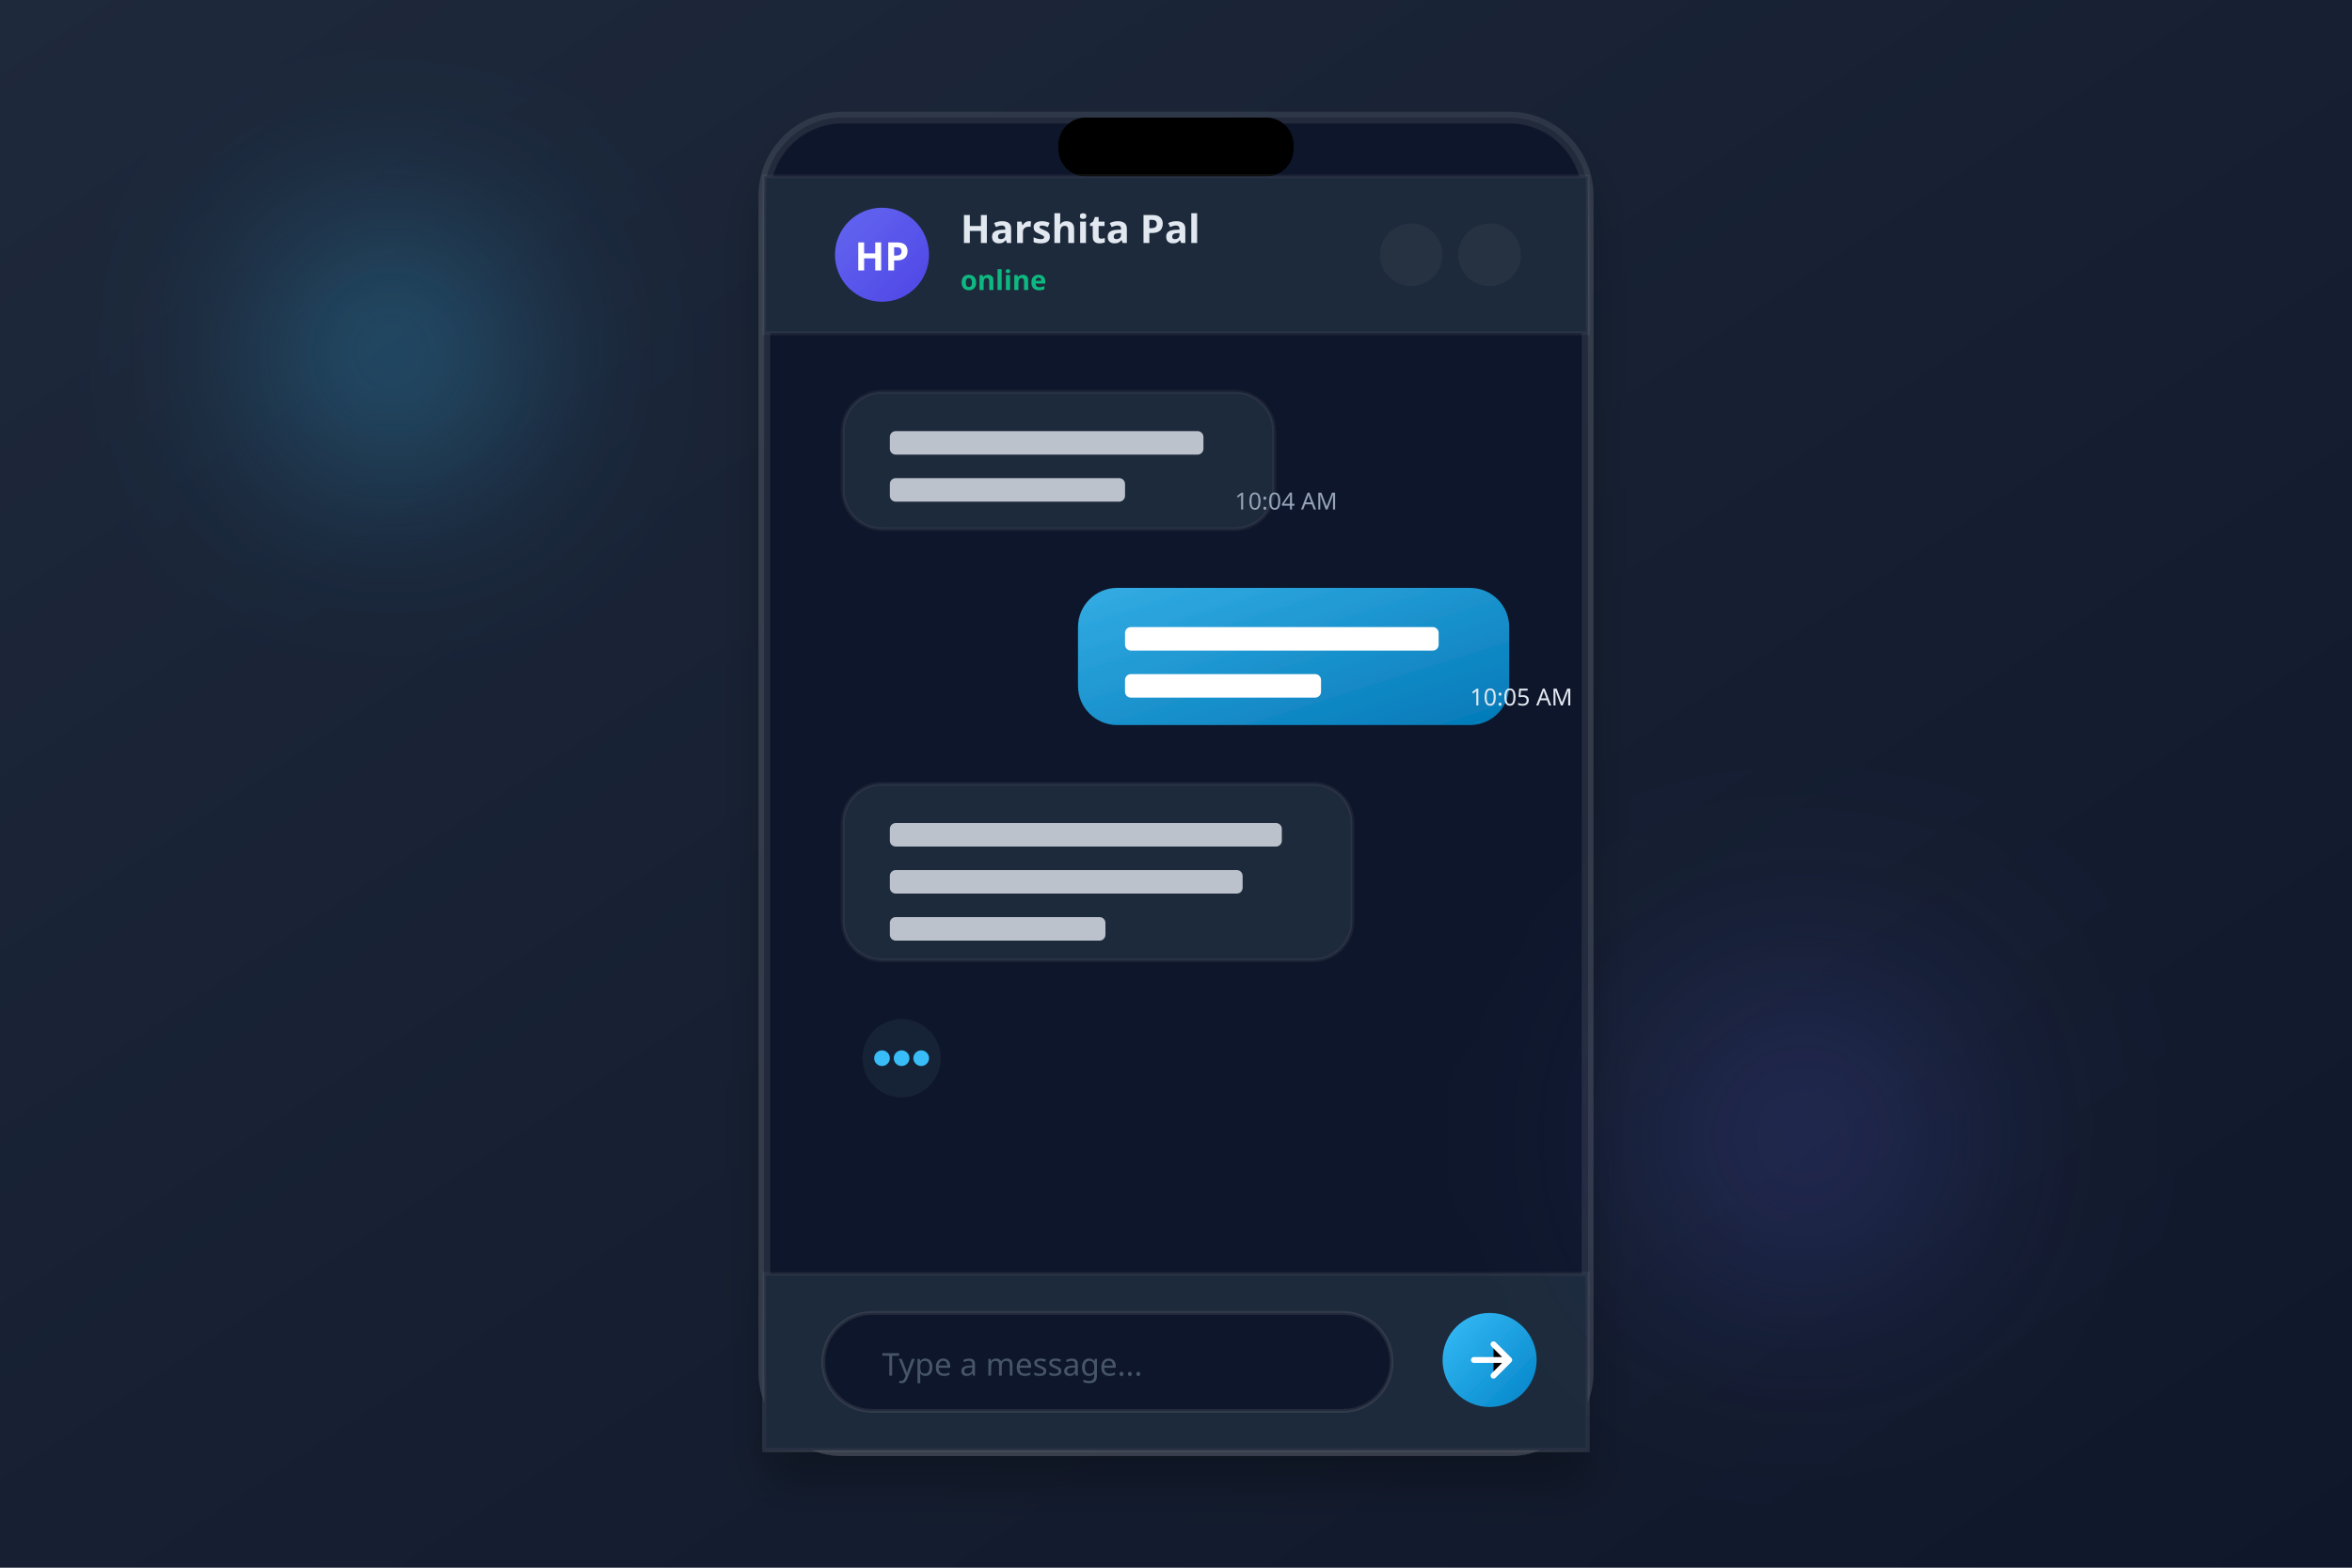
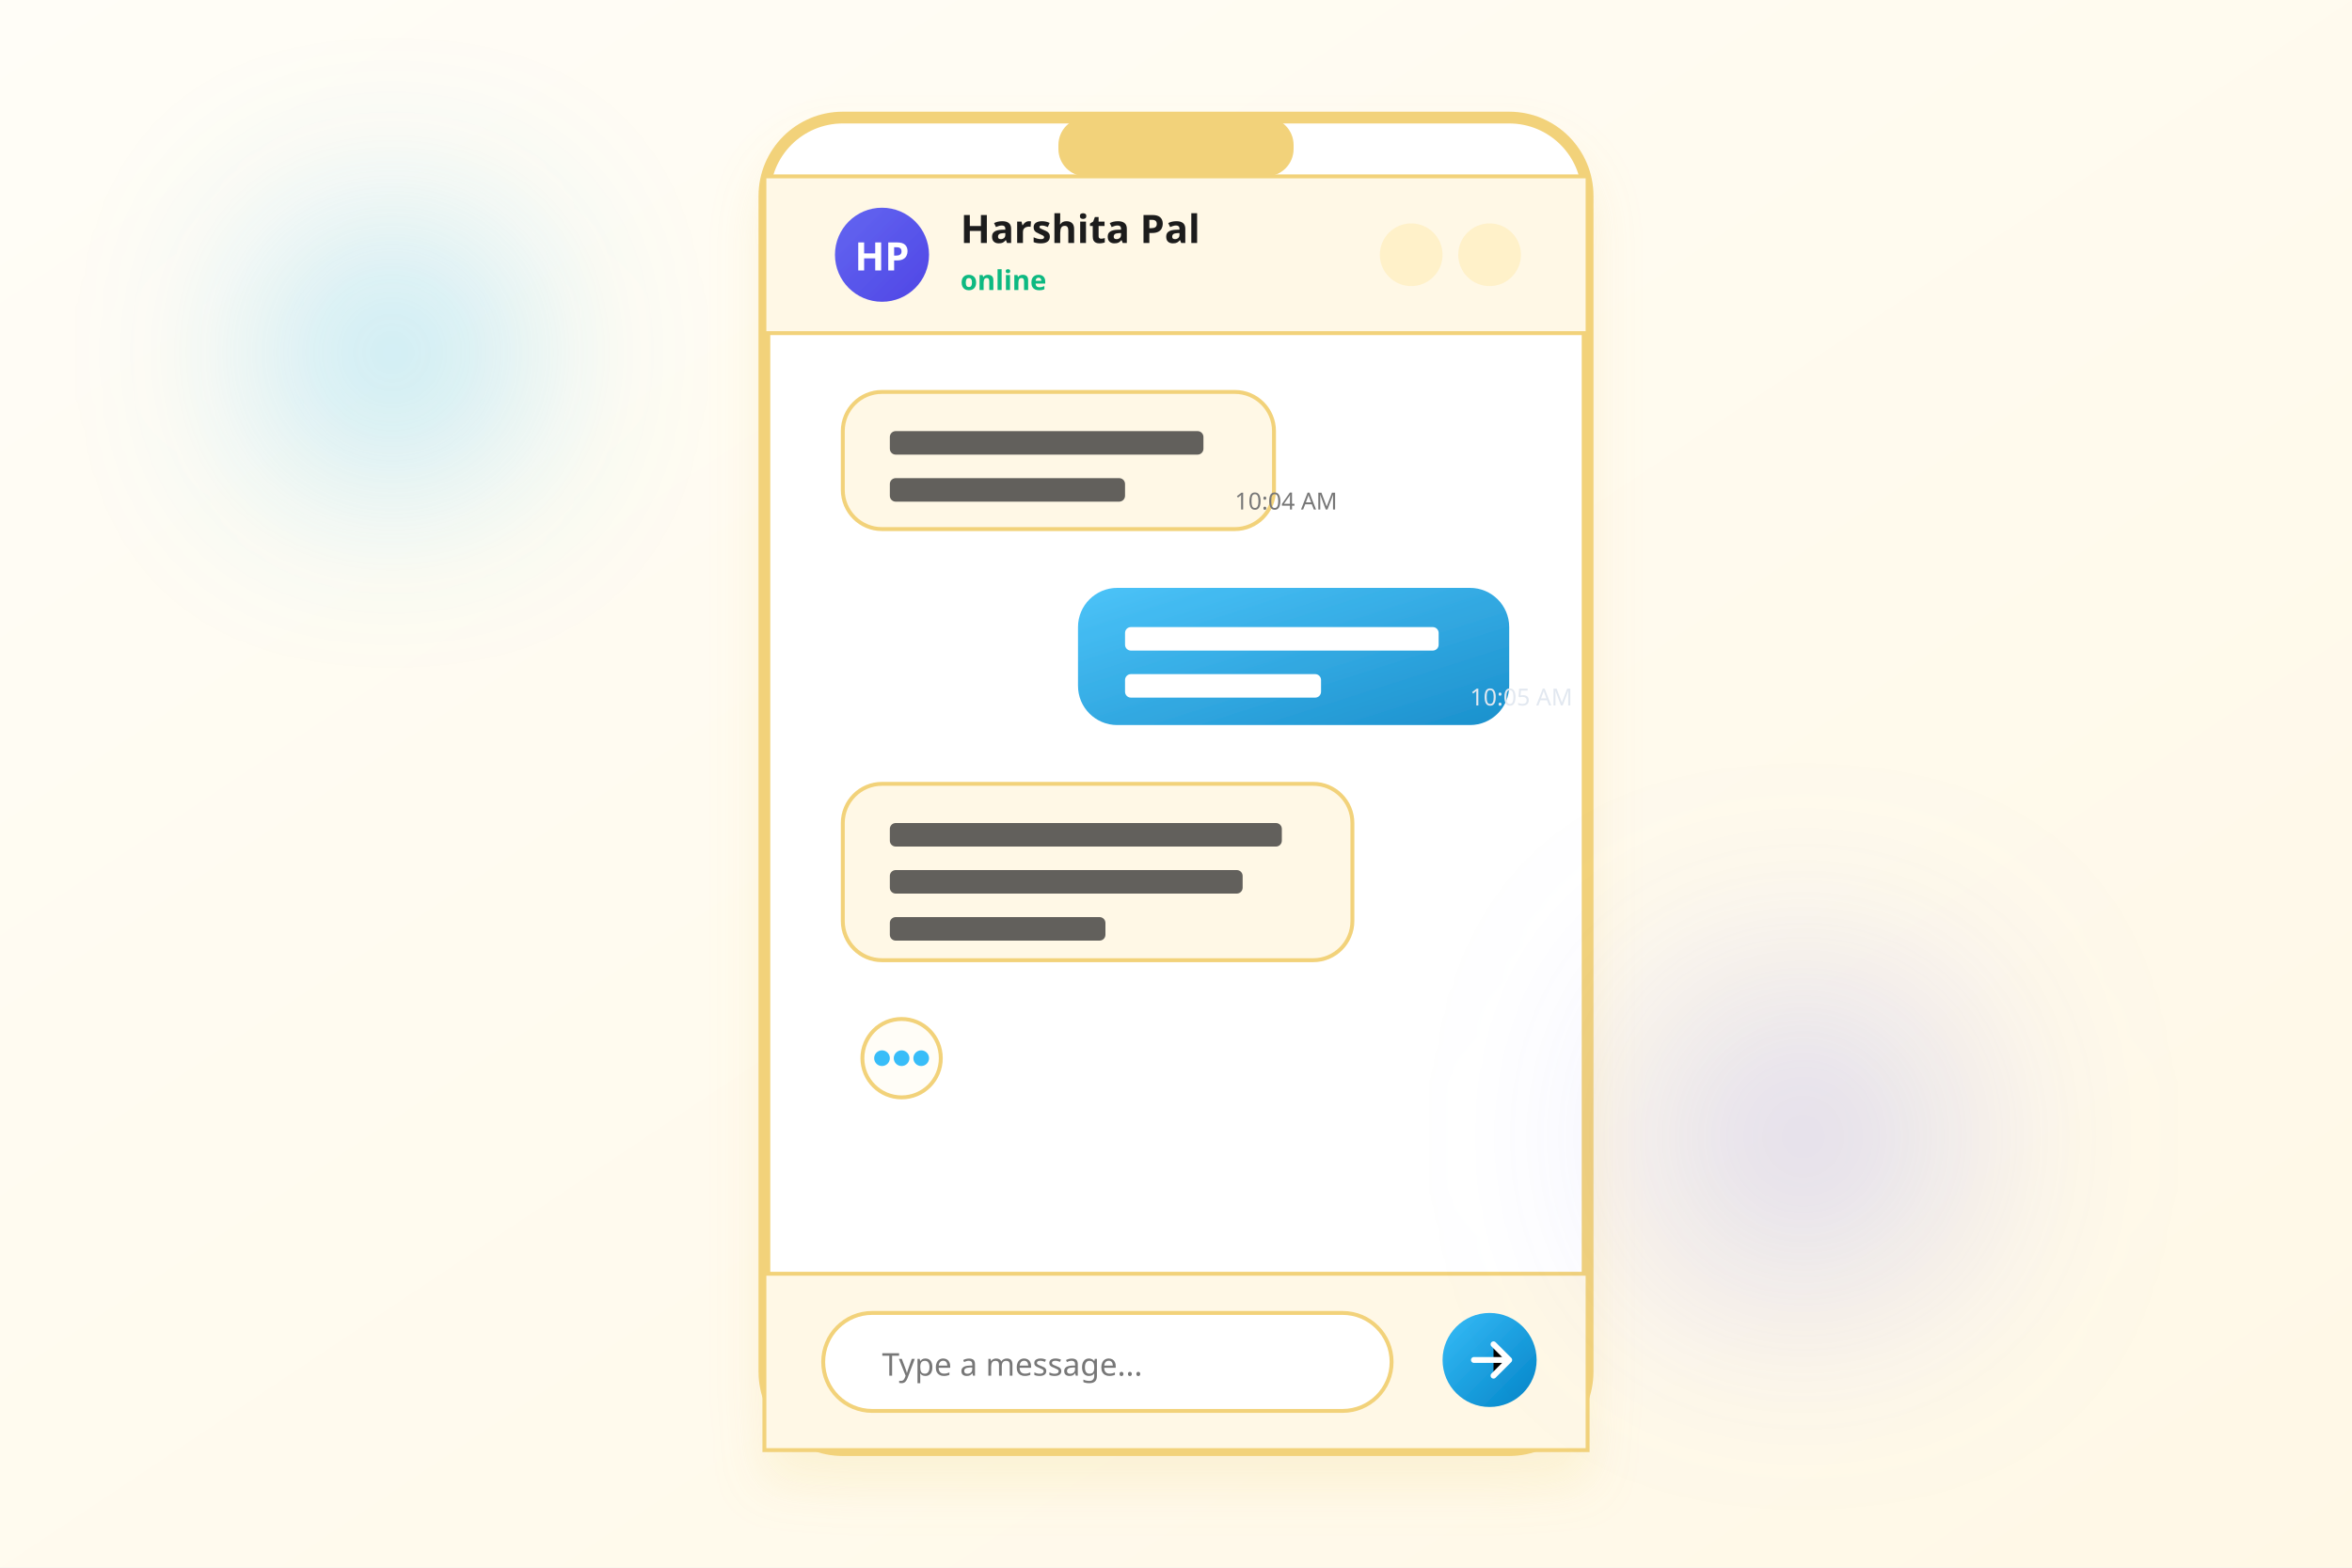
<svg xmlns="http://www.w3.org/2000/svg" viewBox="0 0 600 400" width="100%" height="100%">
  <defs>
    <linearGradient id="bg" x1="0%" y1="0%" x2="100%" y2="100%">
-       <stop offset="0%" stop-color="#1E293B" />
-       <stop offset="100%" stop-color="#0F172A" />
+       <stop offset="0%" stop-color="#FFFDF7" />
+       <stop offset="100%" stop-color="#FFF8E6" />
    </linearGradient>
    <linearGradient id="indigoGrad" x1="0%" y1="0%" x2="100%" y2="100%">
      <stop offset="0%" stop-color="#6366F1" />
      <stop offset="100%" stop-color="#4F46E5" />
    </linearGradient>
    <linearGradient id="skyGrad" x1="0%" y1="0%" x2="100%" y2="100%">
      <stop offset="0%" stop-color="#38BDF8" />
      <stop offset="100%" stop-color="#0284C7" />
    </linearGradient>
    <filter id="shadow" x="-10%" y="-10%" width="120%" height="120%">
-       <feDropShadow dx="0" dy="8" stdDeviation="6" flood-color="#000000" flood-opacity="0.3" />
+       <feDropShadow dx="0" dy="8" stdDeviation="6" flood-color="#F2D27A" flood-opacity="0.2" />
    </filter>
  </defs>
  <rect width="100%" height="100%" fill="url(#bg)" />
  <g transform="translate(195, 30)" filter="url(#shadow)">
-     <rect width="210" height="340" rx="20" fill="#0F172A" stroke="rgba(255, 255, 255, 0.08)" stroke-width="3" />
-     <rect x="75" y="0" width="60" height="15" rx="7" fill="#000000" />
-     <rect x="0" y="15" width="210" height="40" fill="#1E293B" stroke="rgba(255,255,255,0.05)" stroke-width="1" />
+     <rect width="210" height="340" rx="20" fill="#FFFFFF" stroke="#F2D27A" stroke-width="3" />
+     <rect x="75" y="0" width="60" height="15" rx="7" fill="#F2D27A" />
+     <rect x="0" y="15" width="210" height="40" fill="#FFF8E6" stroke="#F2D27A" stroke-width="1" />
    <circle cx="30" cy="35" r="12" fill="url(#indigoGrad)" />
    <text x="30" y="39" fill="#FFFFFF" font-family="Poppins, sans-serif" font-size="10" font-weight="bold" text-anchor="middle">HP</text>
-     <text x="50" y="32" fill="#E2E8F0" font-family="Poppins, sans-serif" font-size="10" font-weight="bold">Harshita Pal</text>
+     <text x="50" y="32" fill="#1F1F1F" font-family="Poppins, sans-serif" font-size="10" font-weight="bold">Harshita Pal</text>
    <text x="50" y="44" fill="#10B981" font-family="Poppins, sans-serif" font-size="7" font-weight="bold">online</text>
-     <circle cx="165" cy="35" r="8" fill="#2D3748" opacity="0.6" />
-     <circle cx="185" cy="35" r="8" fill="#2D3748" opacity="0.6" />
-     <path d="M 20,80 A 10,10 0 0,1 30,70 L 120,70 A 10,10 0 0,1 130,80 L 130,95 A 10,10 0 0,1 120,105 L 30,105 A 10,10 0 0,1 20,95 Z" fill="#1E293B" stroke="rgba(255,255,255,0.05)" stroke-width="1" />
-     <rect x="32" y="80" width="80" height="6" rx="1.5" fill="#E2E8F0" opacity="0.8" />
-     <rect x="32" y="92" width="60" height="6" rx="1.5" fill="#E2E8F0" opacity="0.8" />
-     <text x="120" y="100" fill="#94A3B8" font-family="Poppins, sans-serif" font-size="6">10:04 AM</text>
+     <circle cx="165" cy="35" r="8" fill="#FFEFC2" opacity="0.8" />
+     <circle cx="185" cy="35" r="8" fill="#FFEFC2" opacity="0.8" />
+     <path d="M 20,80 A 10,10 0 0,1 30,70 L 120,70 A 10,10 0 0,1 130,80 L 130,95 A 10,10 0 0,1 120,105 L 30,105 A 10,10 0 0,1 20,95 Z" fill="#FFF8E6" stroke="#F2D27A" stroke-width="1" />
+     <rect x="32" y="80" width="80" height="6" rx="1.5" fill="#1F1F1F" opacity="0.7" />
+     <rect x="32" y="92" width="60" height="6" rx="1.5" fill="#1F1F1F" opacity="0.7" />
+     <text x="120" y="100" fill="#777777" font-family="Poppins, sans-serif" font-size="6">10:04 AM</text>
    <path d="M 80,130 A 10,10 0 0,1 90,120 L 180,120 A 10,10 0 0,1 190,130 L 190,145 A 10,10 0 0,1 180,155 L 90,155 A 10,10 0 0,1 80,145 Z" fill="url(#skyGrad)" opacity="0.9" />
    <rect x="92" y="130" width="80" height="6" rx="1.5" fill="#FFFFFF" />
    <rect x="92" y="142" width="50" height="6" rx="1.5" fill="#FFFFFF" />
    <text x="180" y="150" fill="#E2E8F0" font-family="Poppins, sans-serif" font-size="6">10:05 AM</text>
-     <path d="M 20,180 A 10,10 0 0,1 30,170 L 140,170 A 10,10 0 0,1 150,180 L 150,205 A 10,10 0 0,1 140,215 L 30,215 A 10,10 0 0,1 20,205 Z" fill="#1E293B" stroke="rgba(255,255,255,0.05)" stroke-width="1" />
-     <rect x="32" y="180" width="100" height="6" rx="1.5" fill="#E2E8F0" opacity="0.8" />
-     <rect x="32" y="192" width="90" height="6" rx="1.5" fill="#E2E8F0" opacity="0.8" />
-     <rect x="32" y="204" width="55" height="6" rx="1.5" fill="#E2E8F0" opacity="0.8" />
+     <path d="M 20,180 A 10,10 0 0,1 30,170 L 140,170 A 10,10 0 0,1 150,180 L 150,205 A 10,10 0 0,1 140,215 L 30,215 A 10,10 0 0,1 20,205 Z" fill="#FFF8E6" stroke="#F2D27A" stroke-width="1" />
+     <rect x="32" y="180" width="100" height="6" rx="1.5" fill="#1F1F1F" opacity="0.7" />
+     <rect x="32" y="192" width="90" height="6" rx="1.5" fill="#1F1F1F" opacity="0.7" />
+     <rect x="32" y="204" width="55" height="6" rx="1.5" fill="#1F1F1F" opacity="0.7" />
    <g transform="translate(20, 230)">
-       <circle cx="15" cy="10" r="10" fill="#1E293B" opacity="0.6" />
+       <circle cx="15" cy="10" r="10" fill="#FFFDF7" stroke="#F2D27A" stroke-width="1" />
      <circle cx="10" cy="10" r="2" fill="#38BDF8">
        <animate attributeName="opacity" values="0.2;1;0.2" dur="1s" repeatCount="indefinite" />
      </circle>
      <circle cx="15" cy="10" r="2" fill="#38BDF8">
        <animate attributeName="opacity" values="0.2;1;0.2" dur="1s" begin="0.3s" repeatCount="indefinite" />
      </circle>
      <circle cx="20" cy="10" r="2" fill="#38BDF8">
        <animate attributeName="opacity" values="0.2;1;0.2" dur="1s" begin="0.6s" repeatCount="indefinite" />
      </circle>
    </g>
-     <rect x="0" y="295" width="210" height="45" fill="#1E293B" stroke="rgba(255,255,255,0.05)" stroke-width="1" />
-     <rect x="15" y="305" width="145" height="25" rx="12.5" fill="#0F172A" stroke="rgba(255,255,255,0.08)" stroke-width="1" />
-     <text x="30" y="321" fill="#475569" font-family="Poppins, sans-serif" font-size="8">Type a message...</text>
+     <rect x="0" y="295" width="210" height="45" fill="#FFF8E6" stroke="#F2D27A" stroke-width="1" />
+     <rect x="15" y="305" width="145" height="25" rx="12.5" fill="#FFFFFF" stroke="#F2D27A" stroke-width="1" />
+     <text x="30" y="321" fill="#777777" font-family="Poppins, sans-serif" font-size="8">Type a message...</text>
    <circle cx="185" cy="317" r="12" fill="url(#skyGrad)" />
    <path d="M 181,317 L 190,317 M 186,313 L 190,317 L 186,321" stroke="#FFFFFF" stroke-width="1.5" stroke-linecap="round" stroke-linejoin="round" />
  </g>
  <g transform="translate(60, 50)" opacity="0.4">
    <circle cx="40" cy="40" r="30" fill="#38BDF8" filter="blur(25px)" />
  </g>
  <g transform="translate(420, 250)" opacity="0.3">
    <circle cx="40" cy="40" r="35" fill="#6366F1" filter="blur(30px)" />
  </g>
</svg>
